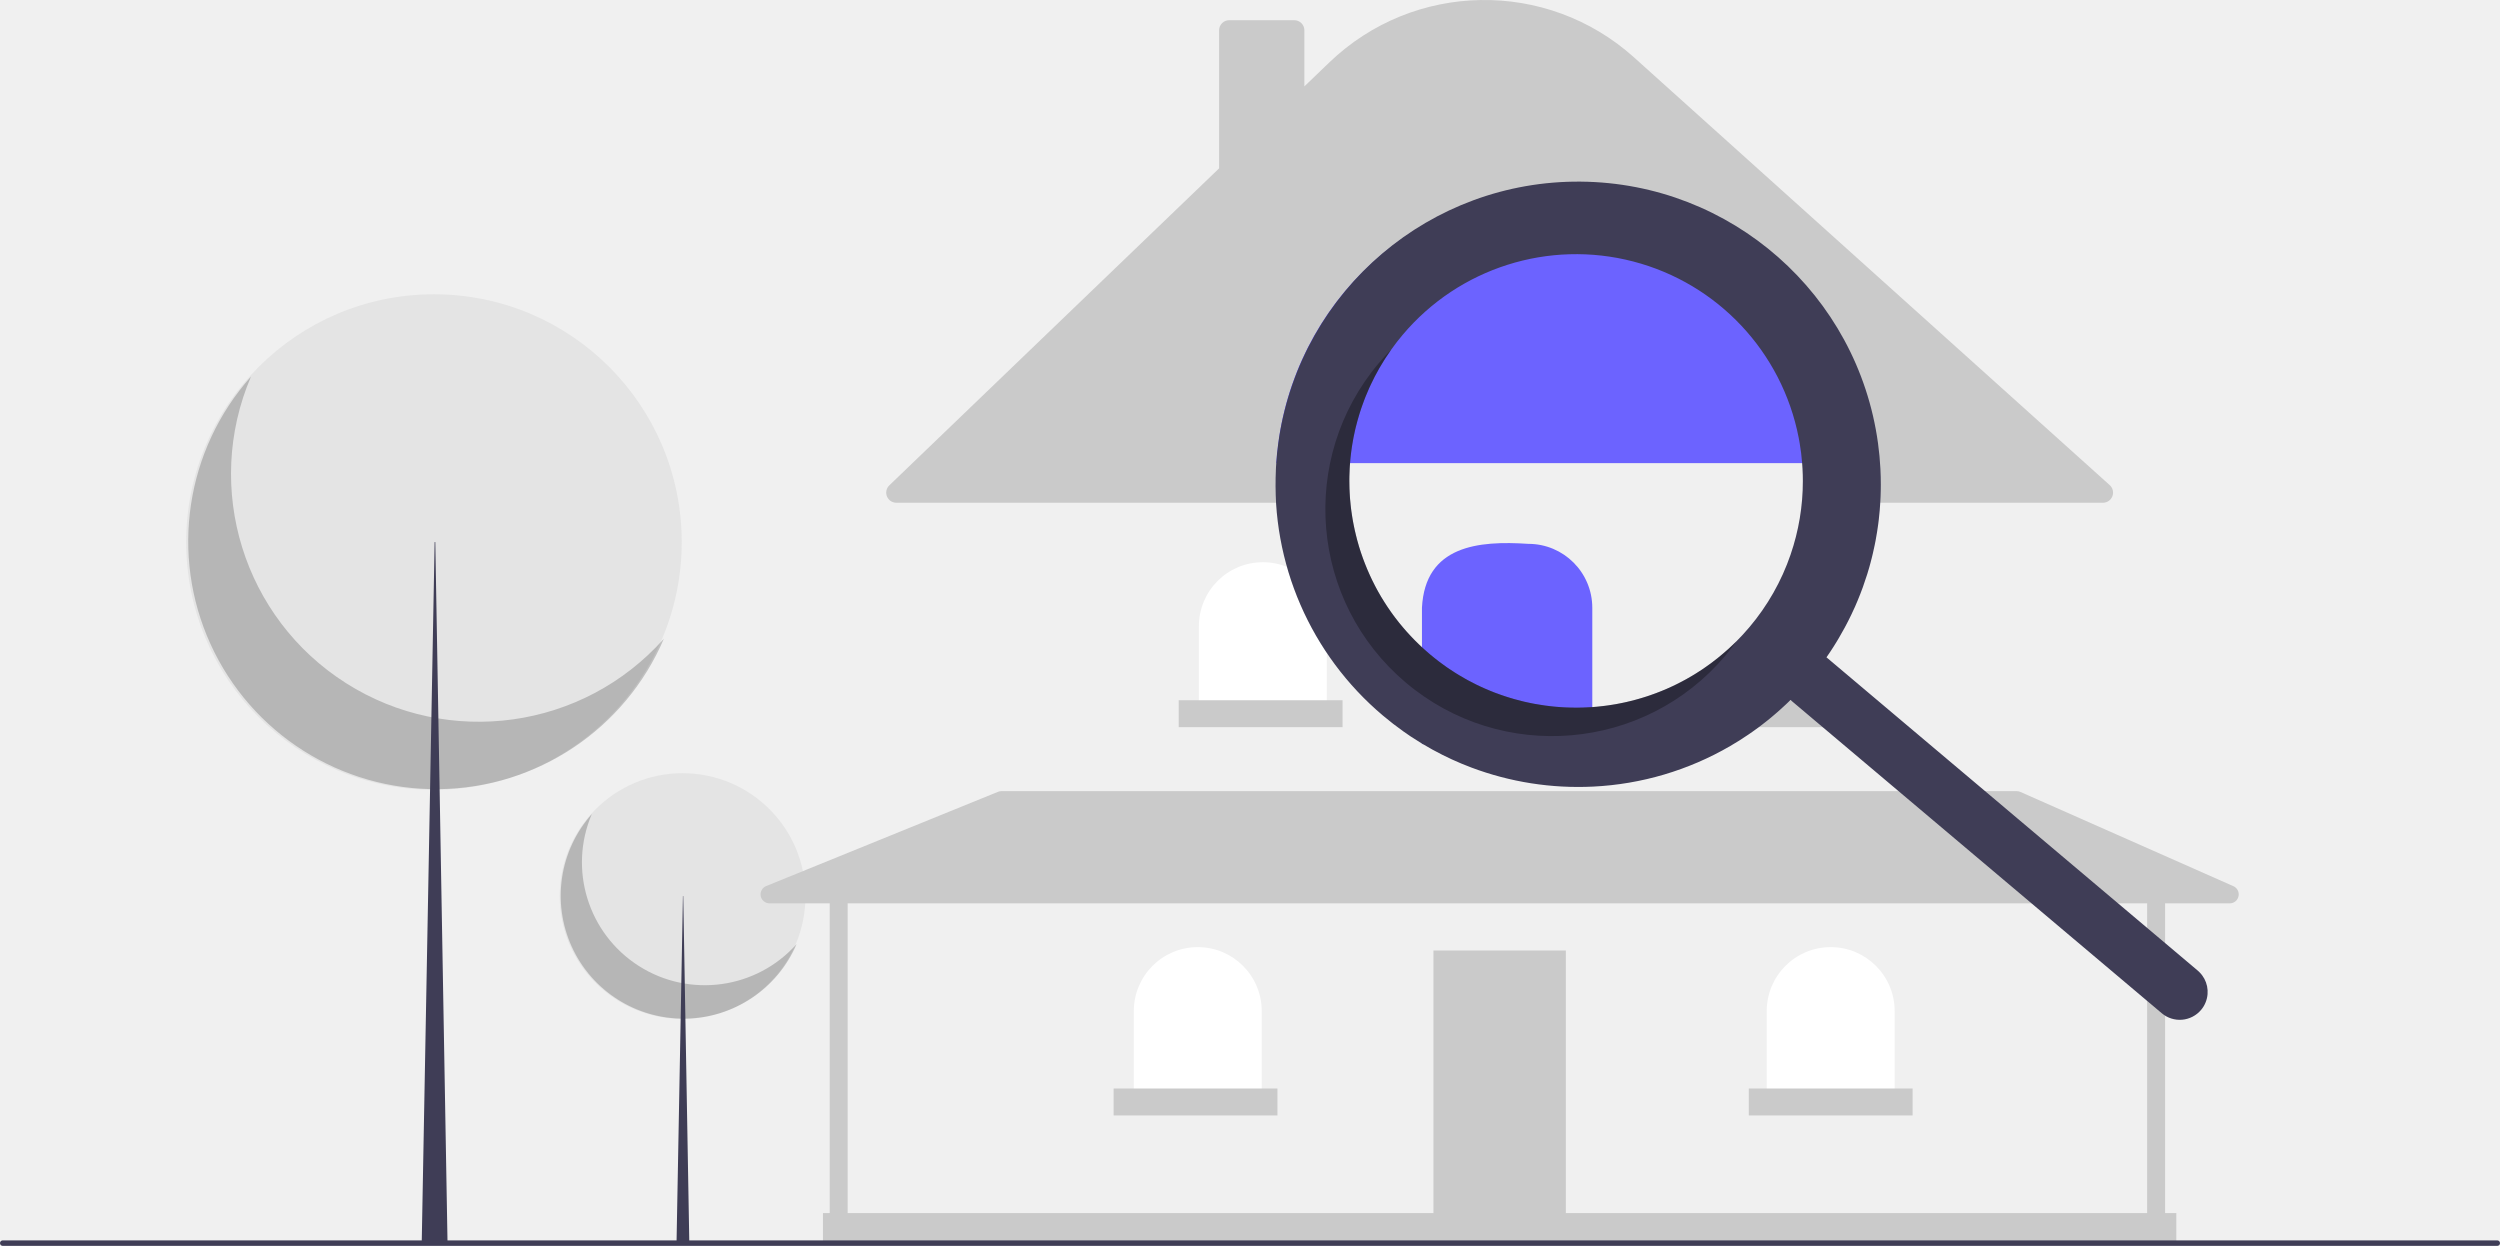
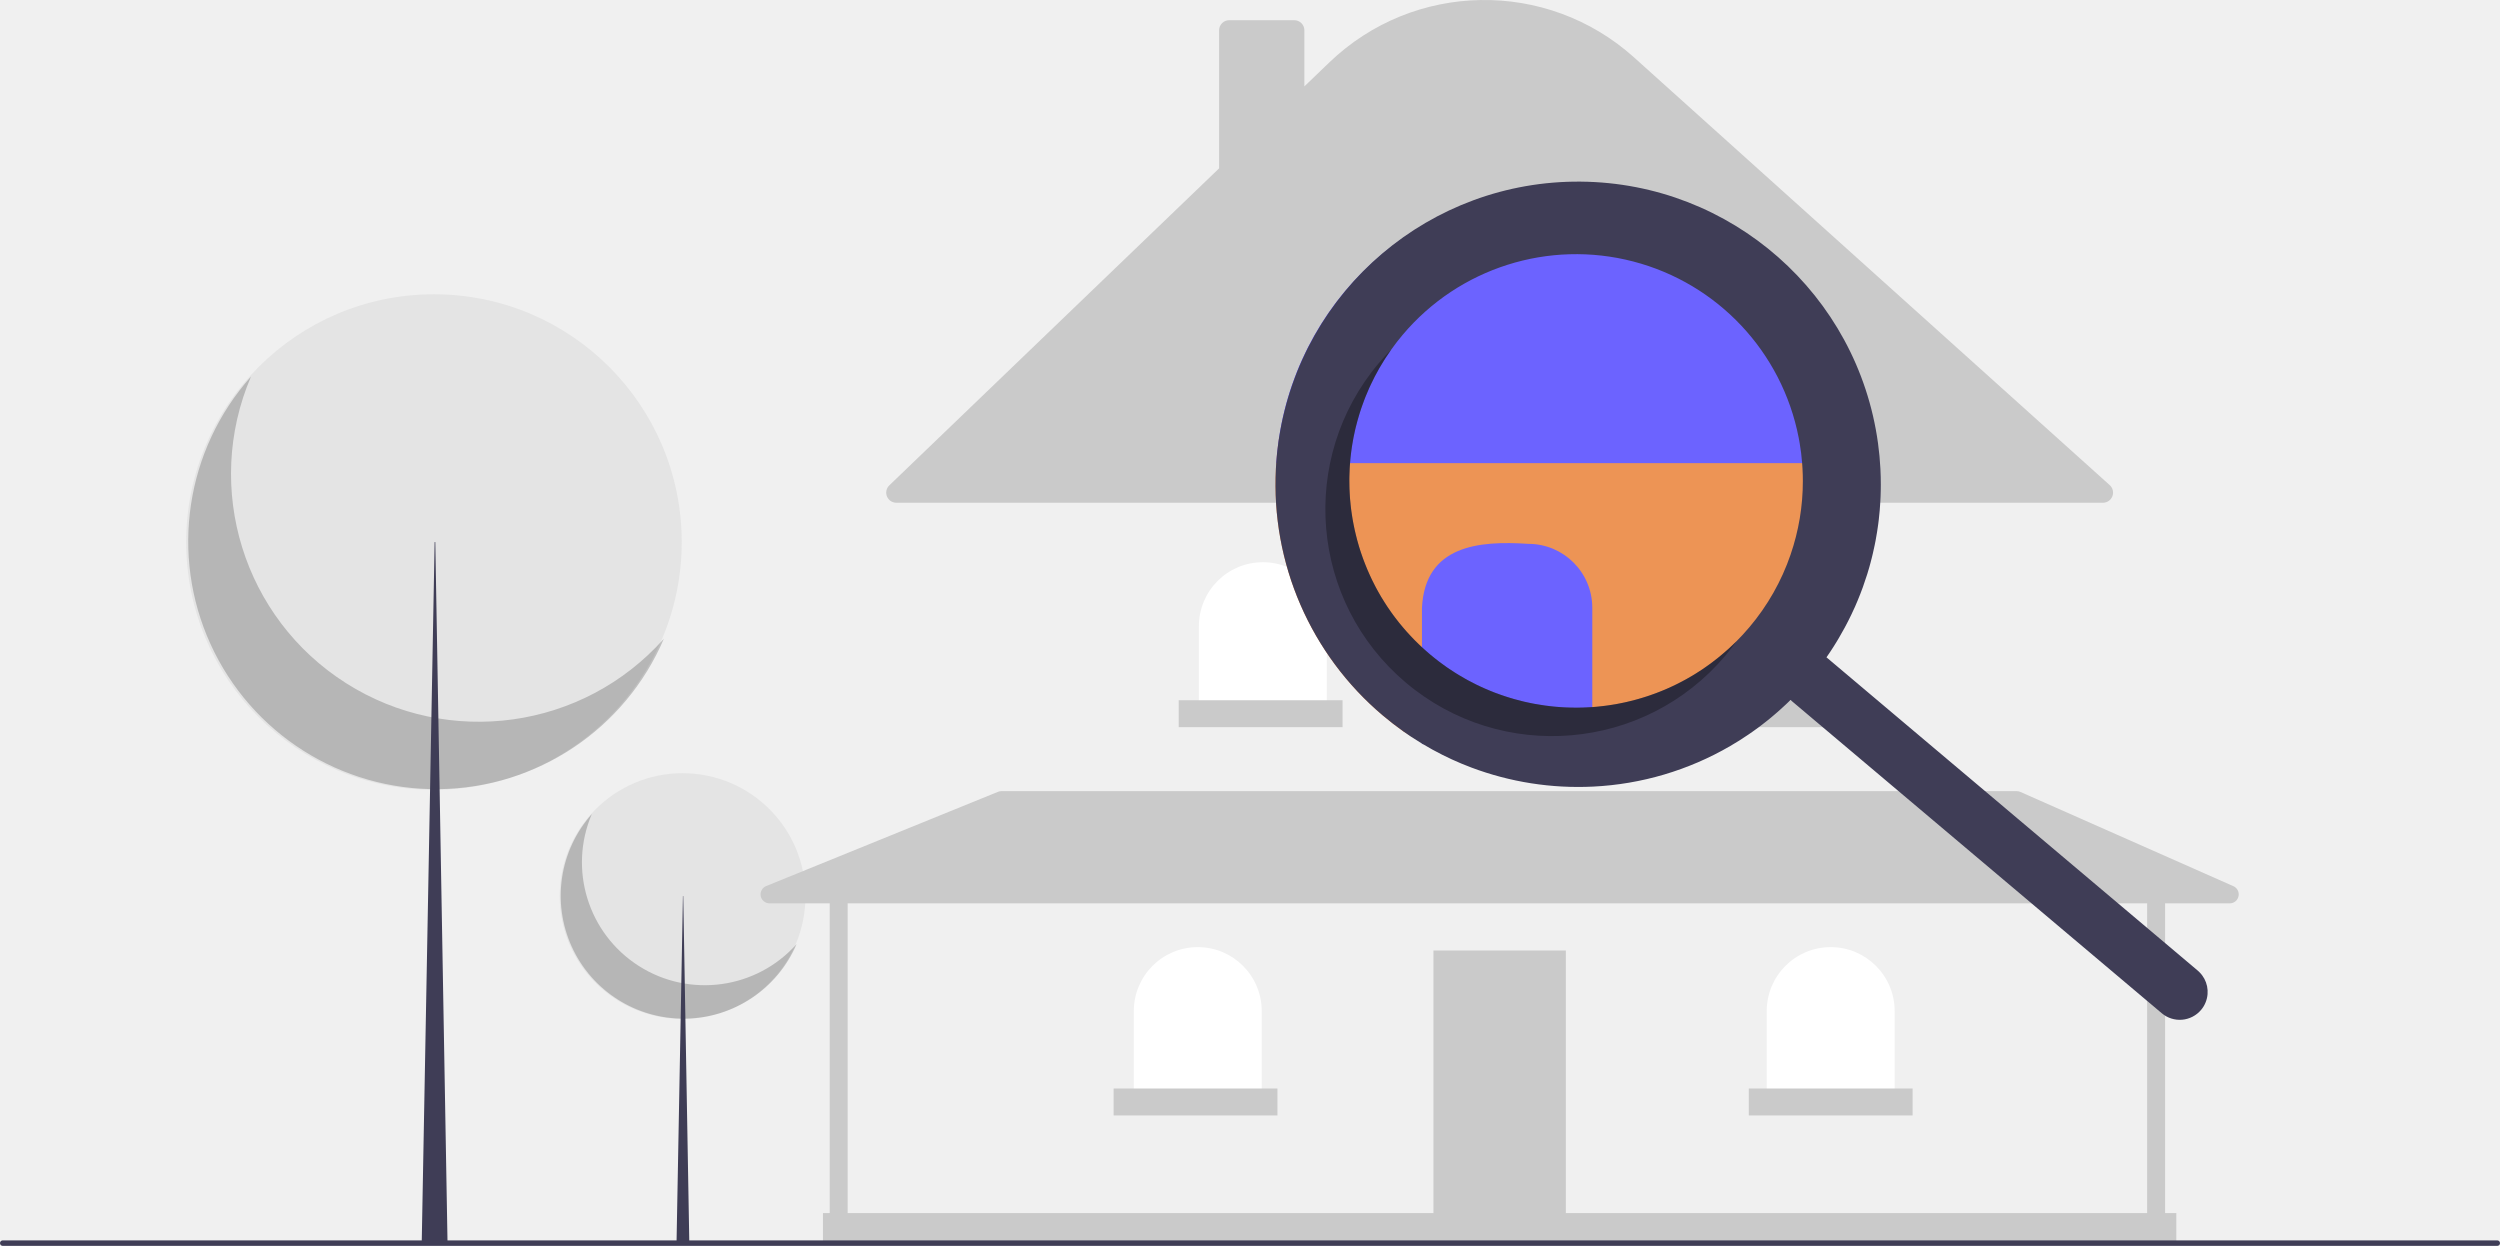
<svg xmlns="http://www.w3.org/2000/svg" data-name="Layer 1" width="909" height="453" viewBox="0 0 909 453">
  <circle cx="248.187" cy="325.819" r="44.682" fill="#e4e4e4" />
  <path d="M360.695,519.474a44.686,44.686,0,0,0,74.454,47.29A44.686,44.686,0,1,1,360.695,519.474Z" transform="translate(-145.5 -223.5)" opacity="0.2" style="isolation:isolate" />
  <polygon points="248.31 325.819 248.432 325.819 250.642 452.5 245.977 452.5 248.31 325.819" fill="#3f3d56" />
  <circle cx="157.782" cy="197.087" r="90.087" fill="#e4e4e4" />
  <path d="M236.764,360.416A90.094,90.094,0,0,0,386.876,455.762,90.095,90.095,0,1,1,236.764,360.416Z" transform="translate(-145.5 -223.5)" opacity="0.2" style="isolation:isolate" />
  <polygon points="158.029 197.087 158.277 197.087 162.732 452.5 153.327 452.5 158.029 197.087" fill="#3f3d56" />
  <rect x="338.809" y="320.3" width="412.922" height="122.408" fill="#f0f0f0" />
  <rect x="521.196" y="345.597" width="48.147" height="97.11" fill="#cacaca" />
  <rect x="362.882" y="175.859" width="364.775" height="112.615" fill="#f0f0f0" />
  <path d="M910.139,406.295H471.401a3.672,3.672,0,0,1-2.545-6.32l119.907-115.256V234.517a3.676,3.676,0,0,1,3.672-3.672h23.665a3.676,3.676,0,0,1,3.672,3.672v20.396l9.057-8.706a81.373,81.373,0,0,1,110.8-1.842L912.594,399.892a3.673,3.673,0,0,1-2.455,6.403Z" transform="translate(-145.5 -223.5)" fill="#cacaca" />
  <path d="M459.176,204.421h0a23.257,23.257,0,0,1,23.257,23.257v31.418a0,0,0,0,1,0,0H435.919a0,0,0,0,1,0,0v-31.418A23.257,23.257,0,0,1,459.176,204.421Z" fill="#fff" />
  <path d="M545.27,204.829h0a23.257,23.257,0,0,1,23.257,23.257v31.418a0,0,0,0,1,0,0H522.012a0,0,0,0,1,0,0v-31.418A23.257,23.257,0,0,1,545.27,204.829Z" fill="#fff" />
  <path d="M631.363,205.237h0a23.257,23.257,0,0,1,23.257,23.257v31.418a0,0,0,0,1,0,0H608.106a0,0,0,0,1,0,0v-31.418A23.257,23.257,0,0,1,631.363,205.237Z" fill="#fff" />
  <path d="M665.637,344.373h0a23.257,23.257,0,0,1,23.257,23.257v31.418a0,0,0,0,1,0,0H642.38a0,0,0,0,1,0,0v-31.418A23.257,23.257,0,0,1,665.637,344.373Z" fill="#fff" />
  <path d="M435.511,344.373h0a23.257,23.257,0,0,1,23.257,23.257v31.418a0,0,0,0,1,0,0H412.254a0,0,0,0,1,0,0v-31.418A23.257,23.257,0,0,1,435.511,344.373Z" fill="#fff" />
  <path d="M957.557,545.711,880.097,511.437a3.264,3.264,0,0,0-1.321-.279H509.618a3.263,3.263,0,0,0-1.229.24l-84.315,34.274a3.264,3.264,0,0,0,1.229,6.288H447.179v112.615h-2.448V676H936.809V664.575h-4.08v-112.615H956.236A3.264,3.264,0,0,0,957.557,545.711Zm-31.356,118.864H453.707v-112.615H926.2Z" transform="translate(-145.5 -223.5)" fill="#cacaca" />
  <rect x="428.575" y="254.608" width="59.572" height="9.793" fill="#cacaca" />
  <rect x="515.892" y="254.608" width="59.572" height="9.793" fill="#cacaca" />
  <rect x="603.209" y="254.608" width="59.572" height="9.793" fill="#cacaca" />
  <rect x="635.851" y="395.784" width="59.572" height="9.793" fill="#cacaca" />
  <rect x="404.909" y="395.784" width="59.572" height="9.793" fill="#cacaca" />
  <path d="M1053.5,676.5h-907a1,1,0,0,1,0-2h907a1,1,0,0,1,0,2Z" transform="translate(-145.5 -223.5)" fill="#3f3d56" />
-   <path d="M825.366,397.68c0,.64-.01,1.29-.02,1.93-.01.77-.03,1.53-.06,2.3-.03.67-.06,1.33-.1,1.99-.12,2.21-.31,4.41-.57,6.62-.06.56-.13,1.11-.21,1.67-.06.43-.12.87-.19,1.31-.07.49-.14.98-.22,1.47q-.24,1.56-.54,3.12c-.1.52-.2,1.04-.31,1.56-.21,1.03-.44,2.07-.68,3.1-.02.08-.04.17-.06.25-.12.51-.24,1.01-.37,1.52-.04.15-.07.29-.12.44-.09.38-.19.76-.29,1.14-.14.53-.28,1.05-.43,1.58-.24.82-.48,1.63-.73,2.45a2.581,2.581,0,0,0-.08.26c-.48,1.55-.99,3.08-1.55,4.6-.29.8-.6,1.61-.91,2.41-.31.8-.63,1.6-.96,2.39-.32.77-.65,1.54-.98,2.3-.08.18-.16.36-.25.54-.35.79-.71,1.56-1.08,2.33-.01.01-.01.03-.02.04-.29.62-.6,1.24-.91,1.85a.075.075,0,0,1-.02.05c-.3.6-.61,1.2-.93,1.79l-.51.97-.06.11c-.64,1.19-1.3,2.37-2,3.54-.15.26-.3.52-.45.77-.15.26-.31.52-.47.77q-.15.27-.33.54c-.21.34-.42.69-.64,1.03-.04.07-.09.14-.13.21-.38.59-.76,1.17-1.14,1.76-.47.71-.95,1.41-1.44,2.11l-10.86,17.38-.47-.39-.13-.12h-.01l-.43-.36-1.18-1c-.36.35-.71.7-1.07,1.04-.14.14-.29.27-.43.41-.11.1-.21.2-.32.3a104.718,104.718,0,0,1-69.98,29.75h-.03a114.298,114.298,0,0,1-57.03-13.46c-.39-.2-.77-.4-1.15-.63-2.28-1.24-4.51-2.55-6.7-3.95-.01-.01-.02-.01-.03-.02q-3.81-2.7-7.44-5.76a109.927,109.927,0,0,1-38.93-89.79c.03-.67.07-1.33.12-2q.24-3.63.74-7.23c.09-.67.19-1.34.29-2h213.78q.63,4.59.87,9.23C825.316,393.83,825.366,395.75,825.366,397.68Z" transform="translate(-145.5 -223.5)" fill="#f0f0f0" />
+   <path d="M825.366,397.68c0,.64-.01,1.29-.02,1.93-.01.77-.03,1.53-.06,2.3-.03.67-.06,1.33-.1,1.99-.12,2.21-.31,4.41-.57,6.62-.06.56-.13,1.11-.21,1.67-.06.43-.12.87-.19,1.31-.07.49-.14.98-.22,1.47q-.24,1.56-.54,3.12c-.1.52-.2,1.04-.31,1.56-.21,1.03-.44,2.07-.68,3.1-.02.08-.04.17-.06.25-.12.51-.24,1.01-.37,1.52-.04.15-.07.29-.12.44-.09.38-.19.76-.29,1.14-.14.53-.28,1.05-.43,1.58-.24.82-.48,1.63-.73,2.45a2.581,2.581,0,0,0-.08.26c-.48,1.55-.99,3.08-1.55,4.6-.29.8-.6,1.61-.91,2.41-.31.8-.63,1.6-.96,2.39-.32.77-.65,1.54-.98,2.3-.08.18-.16.36-.25.54-.35.79-.71,1.56-1.08,2.33-.01.01-.01.03-.02.04-.29.62-.6,1.24-.91,1.85a.075.075,0,0,1-.02.05c-.3.6-.61,1.2-.93,1.79l-.51.97-.06.11c-.64,1.19-1.3,2.37-2,3.54-.15.26-.3.52-.45.77-.15.26-.31.52-.47.77q-.15.27-.33.54c-.21.34-.42.69-.64,1.03-.04.07-.09.14-.13.21-.38.59-.76,1.17-1.14,1.76-.47.71-.95,1.41-1.44,2.11l-10.86,17.38-.47-.39-.13-.12h-.01l-.43-.36-1.18-1c-.36.35-.71.7-1.07,1.04-.14.14-.29.27-.43.41-.11.1-.21.2-.32.3a104.718,104.718,0,0,1-69.98,29.75h-.03a114.298,114.298,0,0,1-57.03-13.46c-.39-.2-.77-.4-1.15-.63-2.28-1.24-4.51-2.55-6.7-3.95-.01-.01-.02-.01-.03-.02q-3.81-2.7-7.44-5.76a109.927,109.927,0,0,1-38.93-89.79c.03-.67.07-1.33.12-2q.24-3.63.74-7.23c.09-.67.19-1.34.29-2h213.78q.63,4.59.87,9.23C825.316,393.83,825.366,395.75,825.366,397.68Z" transform="translate(-145.5 -223.5)" fill="#ED9455" />
  <path d="M824.346,382.67a108.092,108.092,0,0,0-213.78,0c-.1.66-.2,1.33-.29,2q-.495,3.6-.74,7.23H825.217Q824.976,387.265,824.346,382.67Z" transform="translate(-145.5 -223.5)" fill="#6c63ff" />
  <path d="M724.459,494.047H662.521V444.5c1.143-22.643,20.496-24.471,38.68-23.256a23.256,23.256,0,0,1,23.257,23.256Z" transform="translate(-145.5 -223.5)" fill="#6c63ff" />
  <path d="M662.516,458.82V458.83c0,.01.01.01.02.01ZM637.606,382.67c-.04.25-.09.5-.13.75.04-.25.09-.5.14-.75Zm-1.24,9.23c-.03.38-.06.76-.08,1.14q.03-.57.09-1.14a1.475,1.475,0,0,1,.01-.21C636.376,391.76,636.376,391.83,636.366,391.9Zm26.15,66.93c0,.01.01.01.02.01l-.02-.02Zm-24.91-76.16c-.04.25-.09.5-.13.75.04-.25.09-.5.14-.75Zm-1.32,10.37q.03-.57.09-1.14a1.475,1.475,0,0,1,.01-.21c-.01.07-.01.14-.02.21C636.336,392.28,636.306,392.66,636.286,393.04ZM945.226,577a6.772,6.772,0,0,0-.62-.58l-.01-.01-49.52-41.79-1.28-1.08-4.87-4.11-1.22-1.03L880.766,522.54l-1.9-1.6L874.937,517.62l-2.01-1.7-18.96-15.99L843.096,490.76l-1.46-1.23-32.03-27.03c.49-.7.97-1.4,1.44-2.11.38-.59.76-1.17,1.14-1.76.04-.07.09-.14.13-.21.22-.34.43-.69.64-1.03q.18-.27.33-.54c.16-.25.32-.51.47-.77.15-.25.3-.51.45-.77.7-1.17,1.36-2.35,2-3.54l.06-.11.51-.97c.32-.59.63-1.19.93-1.79a.075.075,0,0,0,.02-.05c.31-.61.62-1.23.91-1.85.01-.01.01-.03.02-.04.37-.77.73-1.54,1.08-2.33.09-.18.17-.36.25-.54.33-.76.66-1.53.98-2.3.33-.79.65-1.59.96-2.39.31-.8.62-1.61.91-2.41q.825-2.295,1.55-4.6a2.581,2.581,0,0,1,.08-.26c.25-.82.49-1.63.73-2.45.15-.53.29-1.05.43-1.58.1-.38.2-.76.29-1.14.05-.15.08-.29.12-.44.13-.51.25-1.01.37-1.52.02-.08.04-.17.06-.25.24-1.03.47-2.07.68-3.1.11-.52.21-1.04.31-1.56.19-1.04.38-2.08.54-3.12.08-.49.15-.98.22-1.47.07-.44.13-.88.19-1.31.08-.56.15-1.11.21-1.67.26-2.21.45-4.41.57-6.62.04-.66.07-1.32.1-1.99.03-.77.05-1.53.06-2.3.01-.64.02-1.29.02-1.93,0-1.93-.05-3.85-.15-5.78q-.24-4.635-.87-9.23a110.052,110.052,0,0,0-217.78-2c-.1.66-.2,1.33-.29,2q-.495,3.6-.74,7.23c-.05.67-.09,1.33-.12,2a109.927,109.927,0,0,0,38.93,89.79q3.63,3.06,7.44,5.76c.01.01.02.01.03.02.85.6,1.7,1.19,2.56,1.77,1.37.9,2.75,1.78,4.14,2.62.11.06.22.13.33.19,1.2.72,2.41,1.41,3.62,2.08h.01a108.153,108.153,0,0,0,13.99,6.44,110.384,110.384,0,0,0,44.23,6.94h.03a109.761,109.761,0,0,0,49.91-14.77c2.21-1.28,4.39-2.65,6.52-4.11.53-.36,1.07-.73,1.59-1.1.64-.45,1.28-.92,1.92-1.39.01,0,.01-.01.02-.01a1.43,1.43,0,0,1,.15-.11c.43-.33.87-.66,1.29-.98.11-.08.22-.16.33-.25a.481.481,0,0,0,.08-.07c.25-.18.49-.38.74-.57.25-.19.49-.39.74-.59a.939.939,0,0,0,.12-.09c.28-.23.56-.45.84-.68.29-.23.57-.47.84-.7.28-.23.55-.46.83-.7.24-.2.49-.41.73-.63.08-.06.15-.13.23-.2a.713.713,0,0,1,.1-.08c.33-.28.65-.57.97-.86.08-.07.15-.14.23-.21.49-.44.98-.88,1.46-1.34.11-.1.23-.21.34-.31.11-.1.21-.2.32-.3.14-.14.29-.27.43-.41.36-.34.71-.69,1.07-1.04l1.18,1,.43.36h.01l.13.12.47.39,6.98,5.9.15.13.12.09.79.67,1.58,1.34,1.58,1.33.23.19,7.35,6.2,1.02.86,7.09,5.98,36.7,30.97,1.28,1.08,50.23,42.38,12.88,10.87,4.79,4.04a10.133,10.133,0,0,0,14.29-1.2,9.842,9.842,0,0,0,1.69-2.84A10.091,10.091,0,0,0,945.226,577ZM655.556,345.19a82.447,82.447,0,0,1,143.95,37.48c.13.67.25,1.33.36,2,.41,2.39.71,4.81.89,7.23.05.67.1,1.33.13,2,.09,1.5.13,3.01.13,4.51a82.078,82.078,0,0,1-4.46,26.74v.01a82.007,82.007,0,0,1-14.97,26.38c-.14.16-.28.33-.43.49-1.32,1.56-2.71,3.06-4.14,4.49-.01.01-.02.03-.03.04-.49.49-.99.99-1.49,1.45-1.02.99-2.06,1.93-3.12,2.83q-2.385,2.085-4.89,3.91c-.56.41-1.12.81-1.69,1.21-.56.4-1.13.78-1.7,1.16-1.14.76-2.3,1.49-3.47,2.18-.58.35-1.18.69-1.77,1.02-.59.34-1.19.66-1.79.97-.6.32-1.2.63-1.81.93-1.21.61-2.43,1.18-3.67,1.71q-.93.42-1.86.78c-.39.16-.77.32-1.16.46a3.761,3.761,0,0,1-.47.18q-.315.135-.63.24a1.816,1.816,0,0,1-.21.08c-.43.17-.85.32-1.29.47-.63.23-1.26.44-1.9.64-.64.21-1.27.41-1.91.59-.64.2-1.29.38-1.93.55-.65.18-1.29.35-1.94.5-.69.18-1.38.34-2.08.49-.61.14-1.21.26-1.82.37-.57.12-1.15.22-1.72.32-.8.14-1.6.27-2.41.38-.44.07-.87.13-1.31.17-.19.03-.37.05-.55.07-.56.08-1.12.14-1.67.19-.15.01-.29.03-.43.04-.61.06-1.23.11-1.84.16-1.31.09-2.61.15-3.92.18-.66.01-1.33.02-1.99.02s-1.32-.01-1.98-.03c0,0,0,.01-.01,0-.01.01-.01.01-.02,0a.014.014,0,0,1-.02,0,.17.17,0,0,1-.1,0c-.47,0-.94-.02-1.4-.05-.34-.01-.69-.02-1.04-.05q-.705-.03-1.41-.09c-.15,0-.3-.02-.45-.03a1.486,1.486,0,0,1-.21-.02c-.48-.04-.97-.08-1.45-.13-.24-.02-.49-.04-.73-.07-.73-.08-1.46-.17-2.18-.27-.82-.1-1.64-.22-2.45-.37-.38-.05-.75-.12-1.12-.19q-.735-.12-1.47-.27c-.51-.1-1.02-.2-1.53-.32-.41-.09-.83-.18-1.24-.28-.2-.04-.4-.09-.59-.14-1.05-.25-2.09-.52-3.12-.82-.65-.18-1.3-.37-1.94-.57-.88-.27-1.75-.56-2.62-.87-.34-.11-.67-.23-1.01-.36-.34-.11-.67-.24-1.01-.37-.31-.11-.62-.23-.92-.35-.5-.19-.99-.39-1.48-.59-1.01-.41-2-.84-2.99-1.3-.56-.27-1.12-.53-1.67-.8q-3.255-1.575-6.41-3.5c-.52-.31-1.04-.64-1.56-.97-.65-.4-1.28-.82-1.91-1.24-.35-.24-.69-.47-1.03-.71-.63-.44-1.25-.89-1.86-1.34-.32-.23-.64-.47-.95-.71-1.11-.84-2.2-1.72-3.27-2.62-.51-.43-1.02-.87-1.52-1.32-.21-.18-.42-.37-.63-.56-.24-.22-.48-.43-.71-.66l-.02-.02c-.35-.31-.7-.64-1.04-.97-.53-.5-1.05-1.01-1.55-1.53-.52-.51-1.02-1.04-1.51-1.56-.5-.52-.98-1.05-1.45-1.59q-.72-.795-1.41-1.62c-.45-.52-.89-1.06-1.31-1.59q-1.53-1.89-2.92-3.85c-.43-.6-.84-1.2-1.24-1.81-.43-.62-.84-1.25-1.23-1.88-.41-.63-.8-1.27-1.18-1.92a.209.209,0,0,0-.04-.06c-.75-1.27-1.47-2.55-2.14-3.85q-1.035-1.98-1.95-4c-.31-.67-.61-1.35-.89-2.03-.58-1.37-1.12-2.74-1.62-4.13-.25-.67-.48-1.34-.71-2.02a.495.495,0,0,0-.04-.13c-.46-1.38-.88-2.77-1.25-4.17-.01-.02-.01-.04-.02-.06-.19-.69-.37-1.38-.53-2.08-.16-.61-.3-1.22-.43-1.84-.15-.69-.3-1.38-.43-2.08-.07-.36-.14-.72-.2-1.08-.06-.3-.11-.61-.16-.91-.05-.3-.1-.61-.15-.92q-.15-.915-.27-1.83c-.1-.72-.18-1.44-.26-2.17-.09-.87-.17-1.74-.24-2.62-.05-.59-.08-1.19-.11-1.79-.03-.55-.06-1.1-.07-1.65a.139.139,0,0,1,0-.09.014.014,0,0,1,0-.02c-.01-.01-.01-.01,0-.02a.014.014,0,0,1,0-.02c-.01-.22-.02-.44-.02-.66q-.03-.975-.03-1.95c0-.59.01-1.17.02-1.76q.03-1.23.09-2.46c0-.18.02-.35.03-.53.01-.18.02-.35.03-.53q.03-.57.09-1.14a1.475,1.475,0,0,1,.01-.21c.03-.43.07-.86.11-1.29.08-.86.18-1.73.29-2.59.06-.43.11-.86.18-1.29.04-.3.09-.61.14-.92q.06-.465.15-.93c.07-.41.14-.83.22-1.25.04-.25.09-.5.14-.75q.285-1.5.63-3c.23-1.01.49-2.01.77-3.01.27-1.01.57-2.02.89-3.03.15-.51.31-1.01.49-1.51.33-1.01.68-2.01,1.07-3,.18-.49.37-.99.58-1.48.4-.99.82-1.98,1.25-2.95.22-.49.44-.98.68-1.47.45-.97.92-1.94,1.43-2.89.49-.97,1.02-1.92,1.56-2.86s1.1-1.88,1.69-2.81c.27-.46.57-.93.88-1.38.6-.92,1.23-1.84,1.87-2.74C652.697,348.72,654.086,346.93,655.556,345.19ZM636.366,391.9c-.03.38-.06.76-.08,1.14q.03-.57.09-1.14a1.475,1.475,0,0,1,.01-.21C636.376,391.76,636.376,391.83,636.366,391.9Zm1.24-9.23c-.04.25-.09.5-.13.75.04-.25.09-.5.14-.75Zm24.91,76.15V458.83c0,.01.01.01.02.01Z" transform="translate(-145.5 -223.5)" fill="#3f3d56" />
  <path d="M665.398,461.379a82.455,82.455,0,0,1-13.991-110.84q-2.365,2.381-4.572,4.988A82.45,82.45,0,1,0,772.864,461.87q2.202-2.61,4.148-5.346A82.455,82.455,0,0,1,665.398,461.379Z" transform="translate(-145.5 -223.5)" opacity="0.3" style="isolation:isolate" />
</svg>
